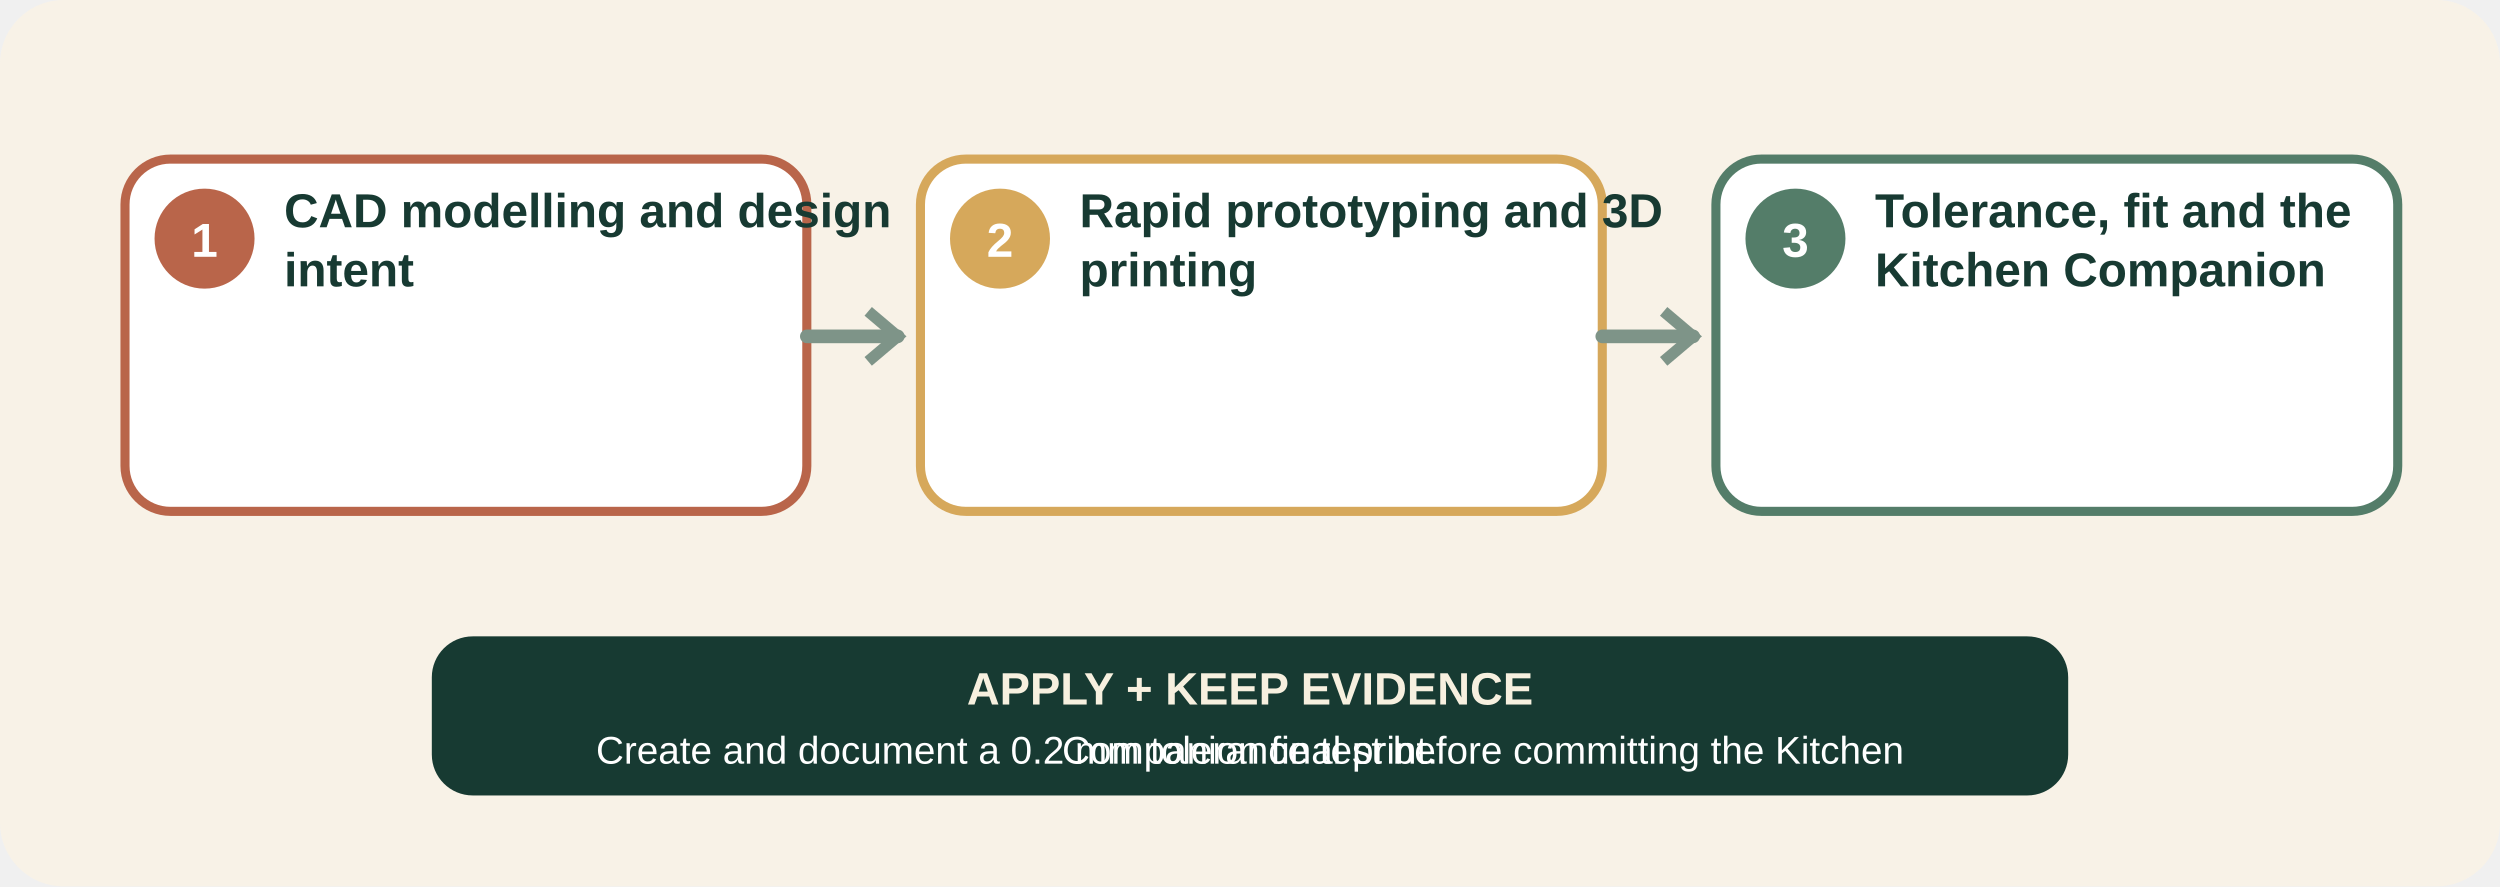
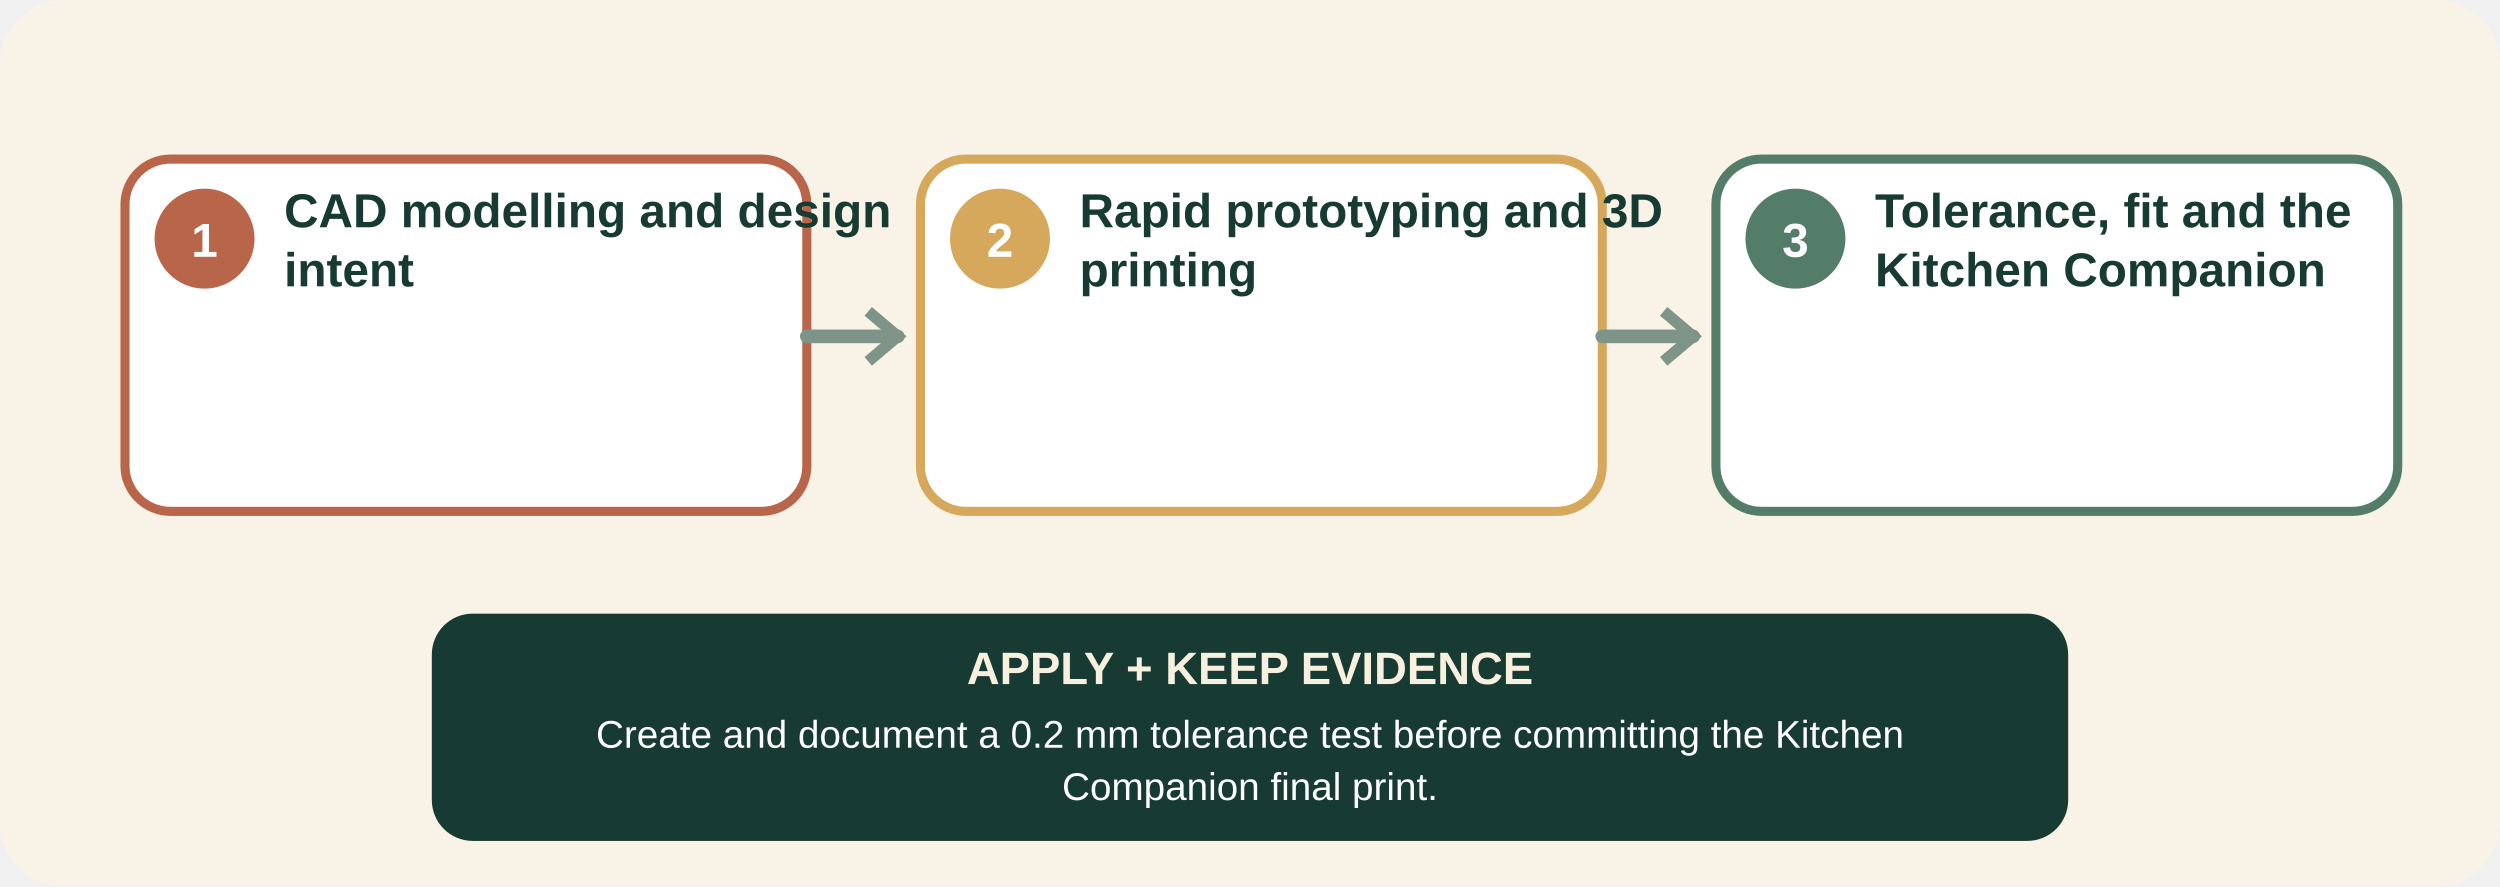
<svg xmlns="http://www.w3.org/2000/svg" viewBox="0 0 1100 390" role="img" aria-labelledby="title desc">
  <rect width="1100" height="390" rx="28" fill="#f8f2e7" />
  <rect x="55" y="70" width="300" height="155" rx="20" fill="#fff" stroke="#b9654a" stroke-width="4" />
  <circle cx="90" cy="105" r="22" fill="#b9654a" />
  <text x="90" y="113" text-anchor="middle" font-family="Arial" font-size="21" font-weight="700" fill="#fff">1</text>
  <text x="125" y="100" font-family="Arial" font-size="21" font-weight="700" fill="#173a32">CAD modelling and design</text>
  <text x="125" y="126" font-family="Arial" font-size="21" font-weight="700" fill="#173a32">intent</text>
  <path d="M355 148H395" stroke="#7e9488" stroke-width="6" stroke-linecap="round" />
  <path d="M382 137l13 11-13 11" fill="none" stroke="#7e9488" stroke-width="5" />
  <rect x="405" y="70" width="300" height="155" rx="20" fill="#fff" stroke="#d6a85b" stroke-width="4" />
  <circle cx="440" cy="105" r="22" fill="#d6a85b" />
  <text x="440" y="113" text-anchor="middle" font-family="Arial" font-size="21" font-weight="700" fill="#fff">2</text>
  <text x="475" y="100" font-family="Arial" font-size="21" font-weight="700" fill="#173a32">Rapid prototyping and 3D</text>
  <text x="475" y="126" font-family="Arial" font-size="21" font-weight="700" fill="#173a32">printing</text>
  <path d="M705 148H745" stroke="#7e9488" stroke-width="6" stroke-linecap="round" />
  <path d="M732 137l13 11-13 11" fill="none" stroke="#7e9488" stroke-width="5" />
  <rect x="755" y="70" width="300" height="155" rx="20" fill="#fff" stroke="#547d69" stroke-width="4" />
  <circle cx="790" cy="105" r="22" fill="#547d69" />
  <text x="790" y="113" text-anchor="middle" font-family="Arial" font-size="21" font-weight="700" fill="#fff">3</text>
  <text x="825" y="100" font-family="Arial" font-size="21" font-weight="700" fill="#173a32">Tolerance, fit and the</text>
  <text x="825" y="126" font-family="Arial" font-size="21" font-weight="700" fill="#173a32">Kitchen Companion</text>
-   <rect x="190" y="280" width="720" height="70" rx="18" fill="#173a32" />
-   <text x="550" y="310" text-anchor="middle" font-family="Arial" font-size="20" font-weight="700" fill="#f7f0df">APPLY + KEEP EVIDENCE</text>
-   <text x="550" y="336" text-anchor="middle" font-family="Arial" font-size="17" fill="#fff">Create and document a 0.2 mm tolerance test before committing the Kitchen</text>
-   <text x="550" y="336" text-anchor="middle" font-family="Arial" font-size="17" fill="#fff">Companion final print.</text>
+   <rect x="190" y="270" width="720" height="100" rx="18" fill="#173a32" />
+   <text x="550" y="301" text-anchor="middle" font-family="Arial" font-size="20" font-weight="700" fill="#f7f0df">APPLY + KEEP EVIDENCE</text>
+   <text x="550" y="329" text-anchor="middle" font-family="Arial" font-size="17" fill="#fff">Create and document a 0.2 mm tolerance test before committing the Kitchen</text>
+   <text x="550" y="352" text-anchor="middle" font-family="Arial" font-size="17" fill="#fff">Companion final print.</text>
</svg>
